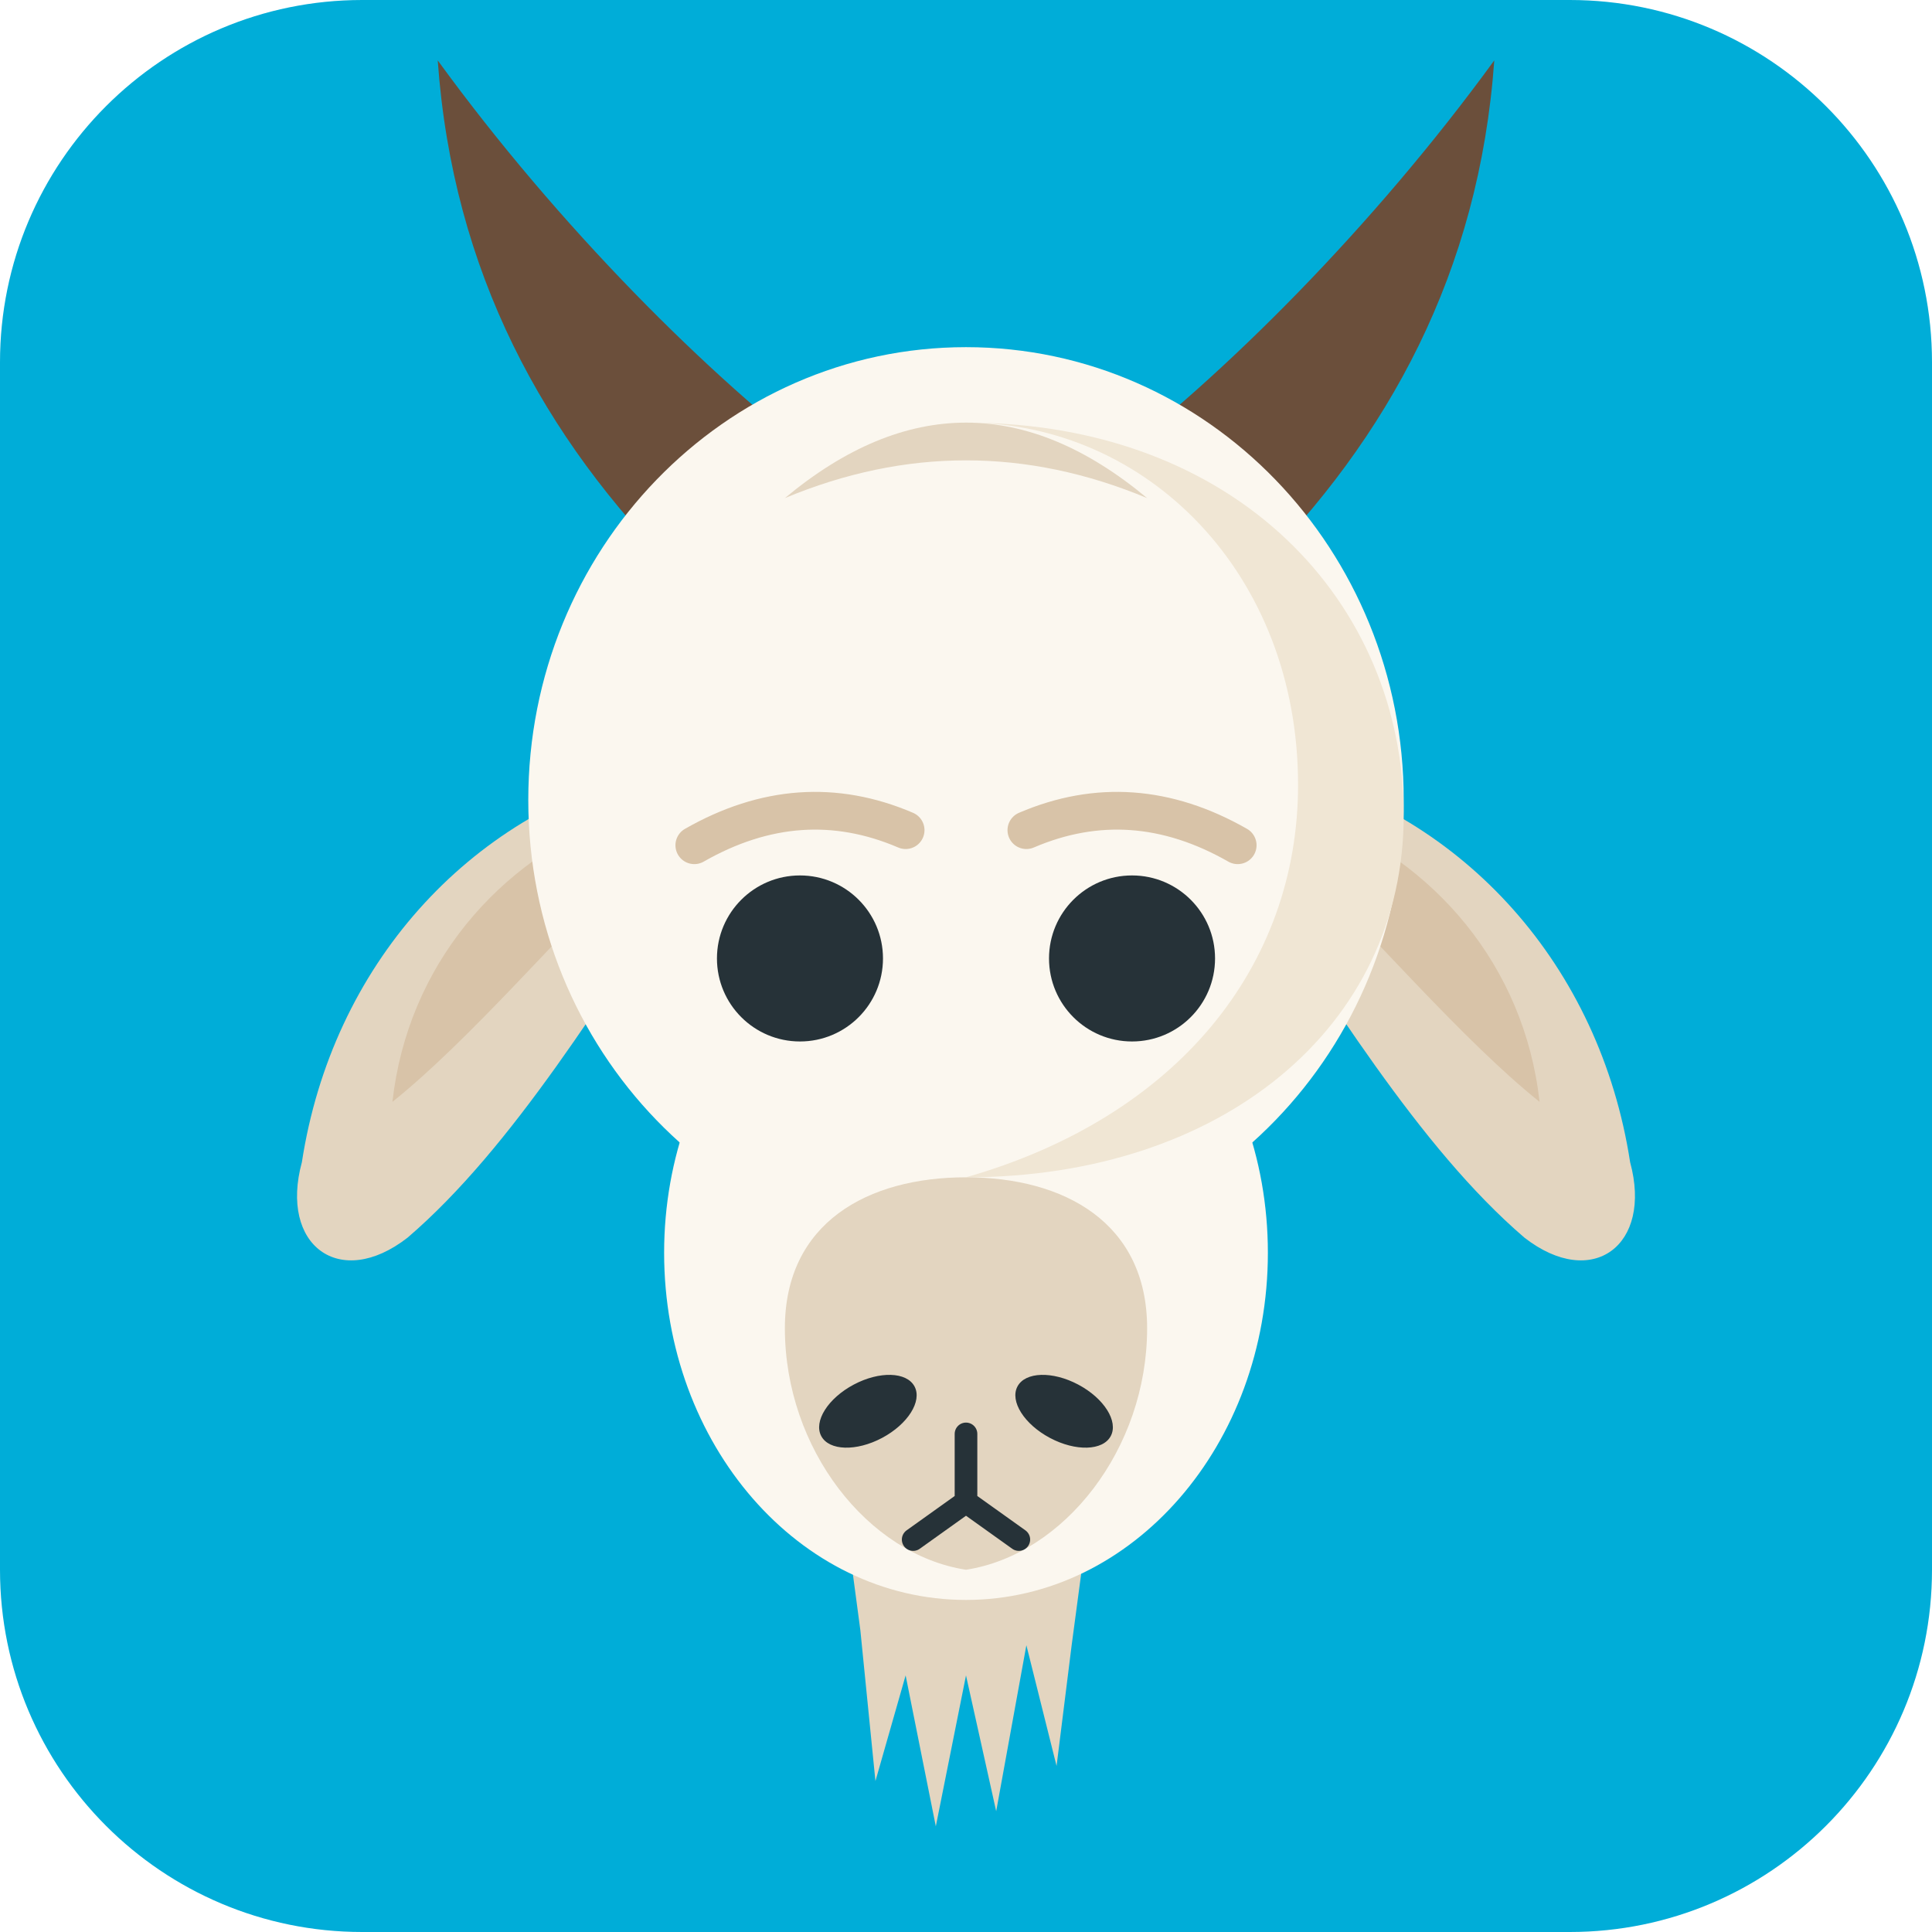
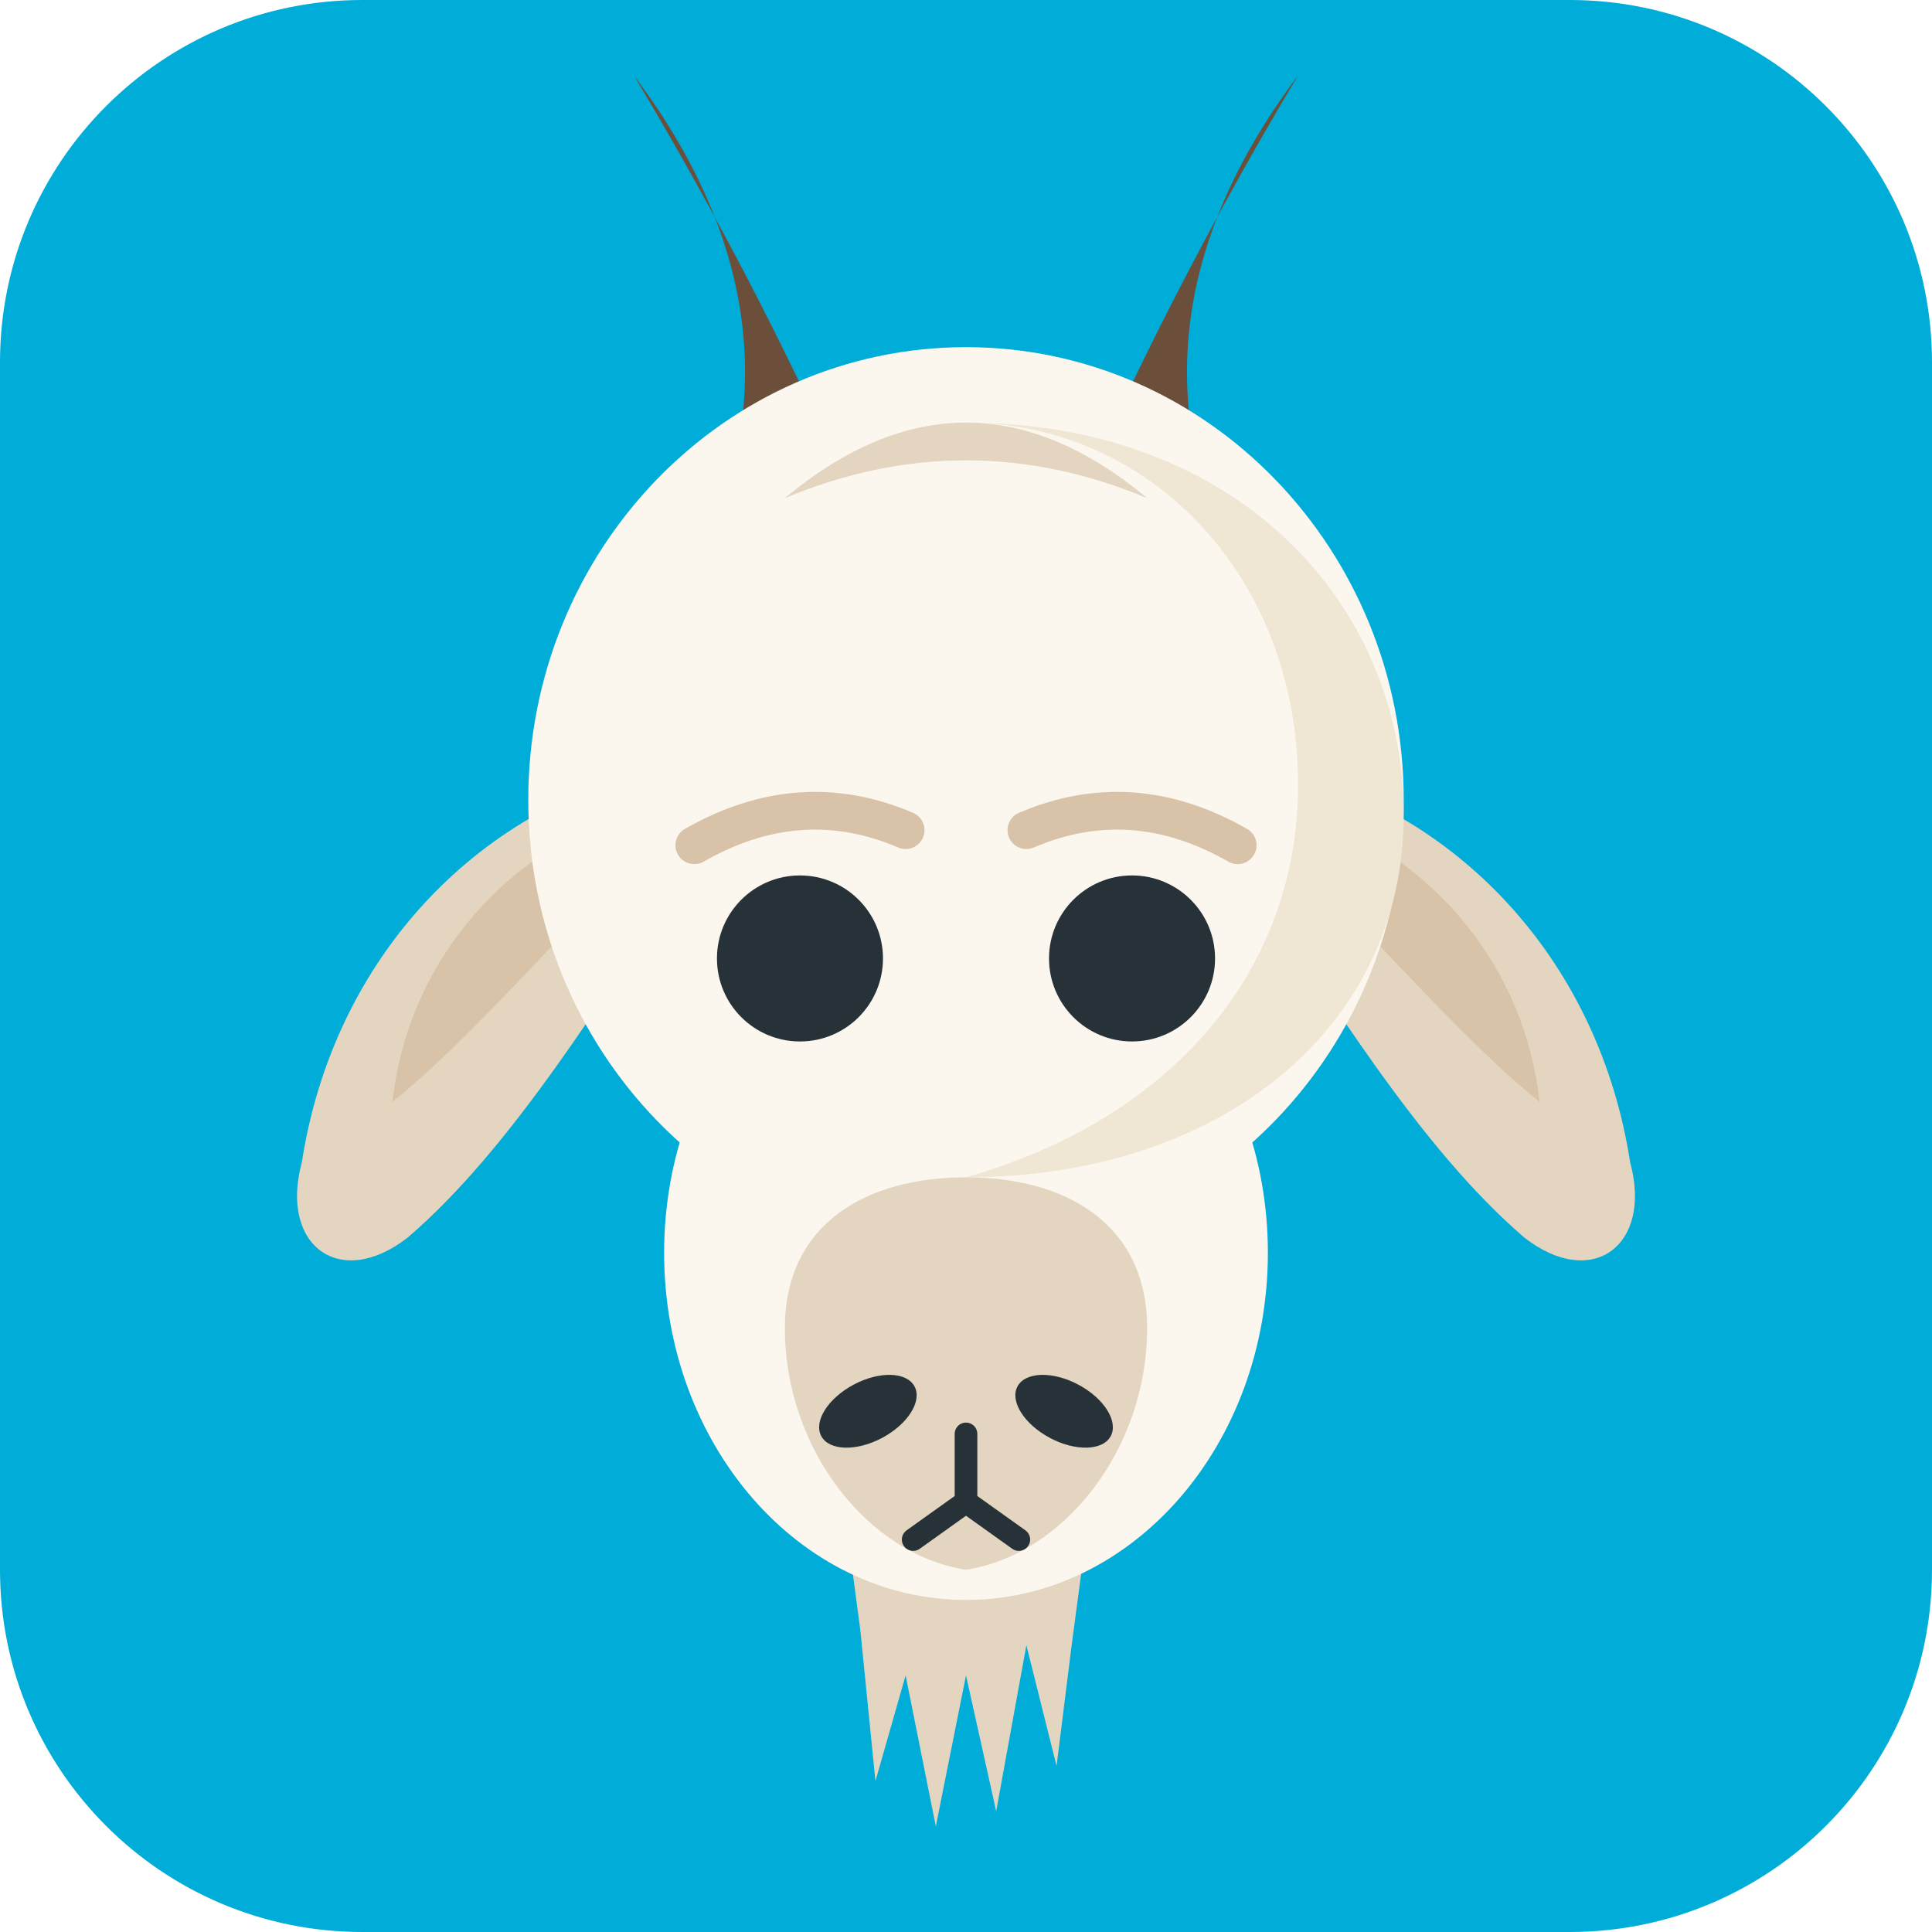
<svg xmlns="http://www.w3.org/2000/svg" viewBox="0 0 256 256">
  <rect width="256" height="256" rx="48" fill="#00ADD8" />
-   <path d="M90 76 C72 58 60 36 58 8 C74 30 94 50 110 62 Z" fill="#6B4F3B" />
-   <path d="M166 76 C184 58 196 36 198 8 C182 30 162 50 146 62 Z" fill="#6B4F3B" />
+   <path d="M92 76 C102 56 102 34 84 10 C96 30 106 50 112 64 Z" fill="#6B4F3B" />
+   <path d="M164 76 C154 56 154 34 172 10 C160 30 150 50 144 64 Z" fill="#6B4F3B" />
  <path d="M112 201 Q128 206 144 203 L142 218 L140 234 L136 218 L132 240 L128 222 L124 242 L120 222 L116 236 L114 216 Z" fill="#E3D5C0" />
  <path d="M86 102 C62 108 44 128 40 154 C37 165 45 171 54 164 C68 152 80 132 92 114 Z" fill="#E3D5C0" />
  <path d="M170 102 C194 108 212 128 216 154 C219 165 211 171 202 164 C188 152 176 132 164 114 Z" fill="#E3D5C0" />
  <path d="M82 108 C66 114 54 128 52 146 C62 138 74 124 86 112 Z" fill="#D8C3A8" />
  <path d="M174 108 C190 114 202 128 204 146 C194 138 182 124 170 112 Z" fill="#D8C3A8" />
  <ellipse cx="128" cy="106" rx="58" ry="60" fill="#FBF7EF" />
  <ellipse cx="128" cy="166" rx="40" ry="46" fill="#FBF7EF" />
  <path d="M128 56 C164 56 186 80 186 108 C186 136 162 156 128 156 C156 148 172 128 172 104 C172 76 152 56 128 56 Z" fill="#F0E6D4" />
  <path d="M104 66 Q128 46 152 66 Q128 56 104 66 Z" fill="#E3D5C0" />
  <path d="M92 112 Q106 104 120 110" stroke="#D8C3A8" stroke-width="5" fill="none" stroke-linecap="round" />
  <path d="M136 110 Q150 104 164 112" stroke="#D8C3A8" stroke-width="5" fill="none" stroke-linecap="round" />
  <circle cx="106" cy="127" r="11" fill="#263238" />
  <circle cx="150" cy="127" r="11" fill="#263238" />
  <path d="M104 176 C104 162 115 156 128 156 C141 156 152 162 152 176 C152 192 141 206 128 208 C115 206 104 192 104 176 Z" fill="#E3D5C0" />
  <ellipse cx="115" cy="187" rx="7" ry="4" transform="rotate(-28 115 187)" fill="#263238" />
  <ellipse cx="141" cy="187" rx="7" ry="4" transform="rotate(28 141 187)" fill="#263238" />
  <path d="M128 190 L128 199 L121 204 M128 199 L135 204" stroke="#263238" stroke-width="3" fill="none" stroke-linecap="round" />
</svg>
